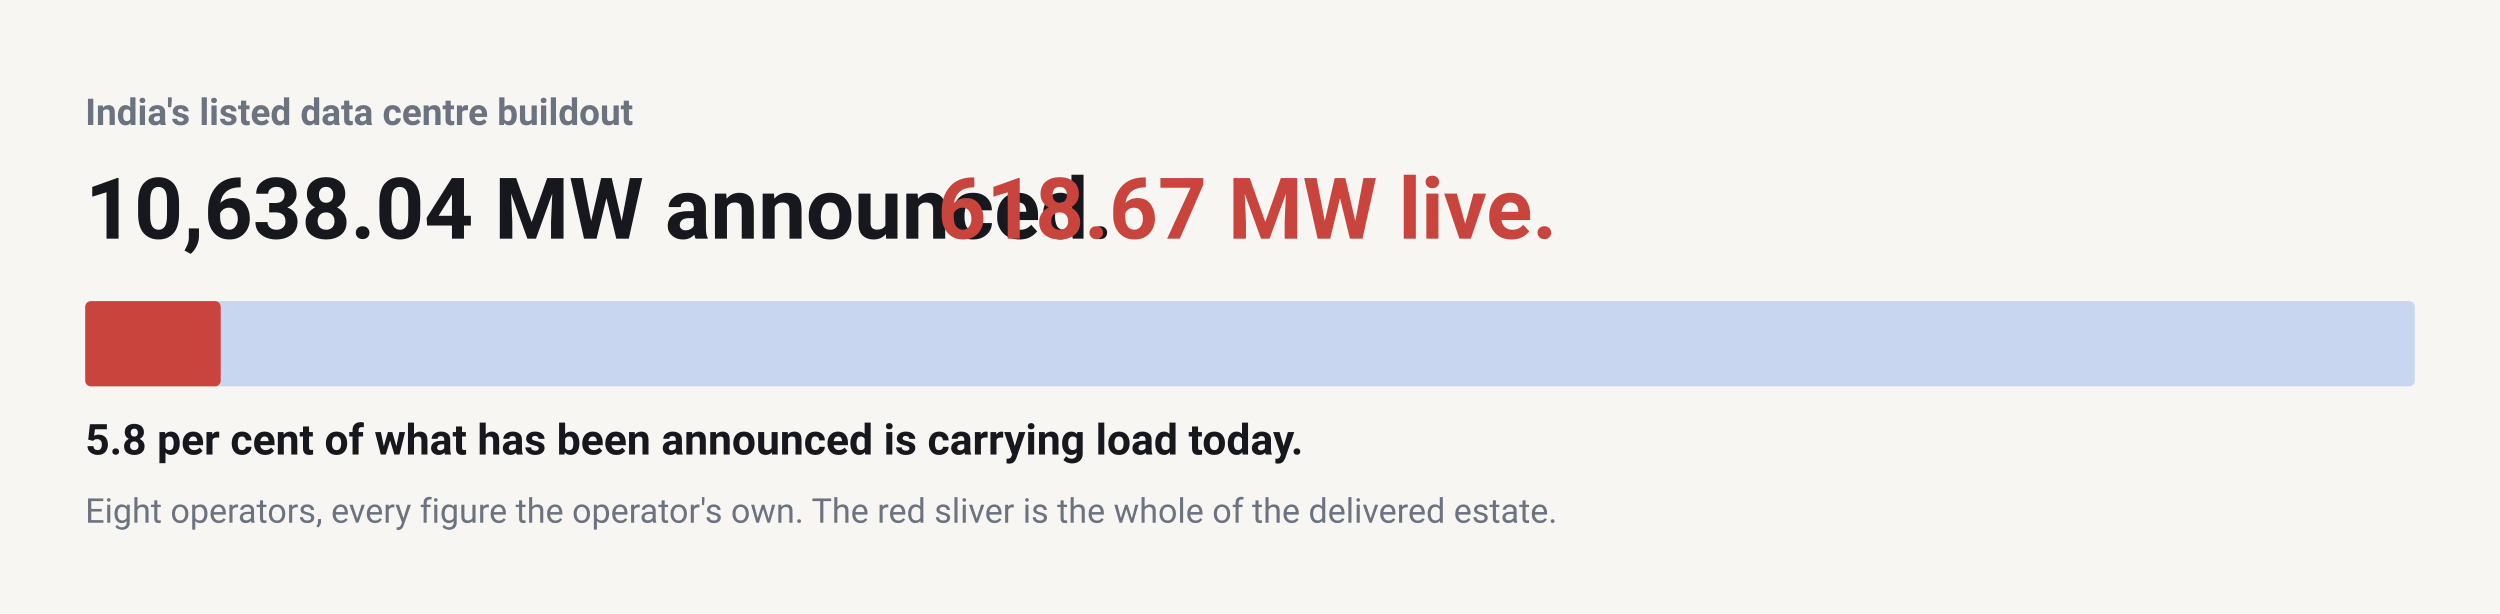
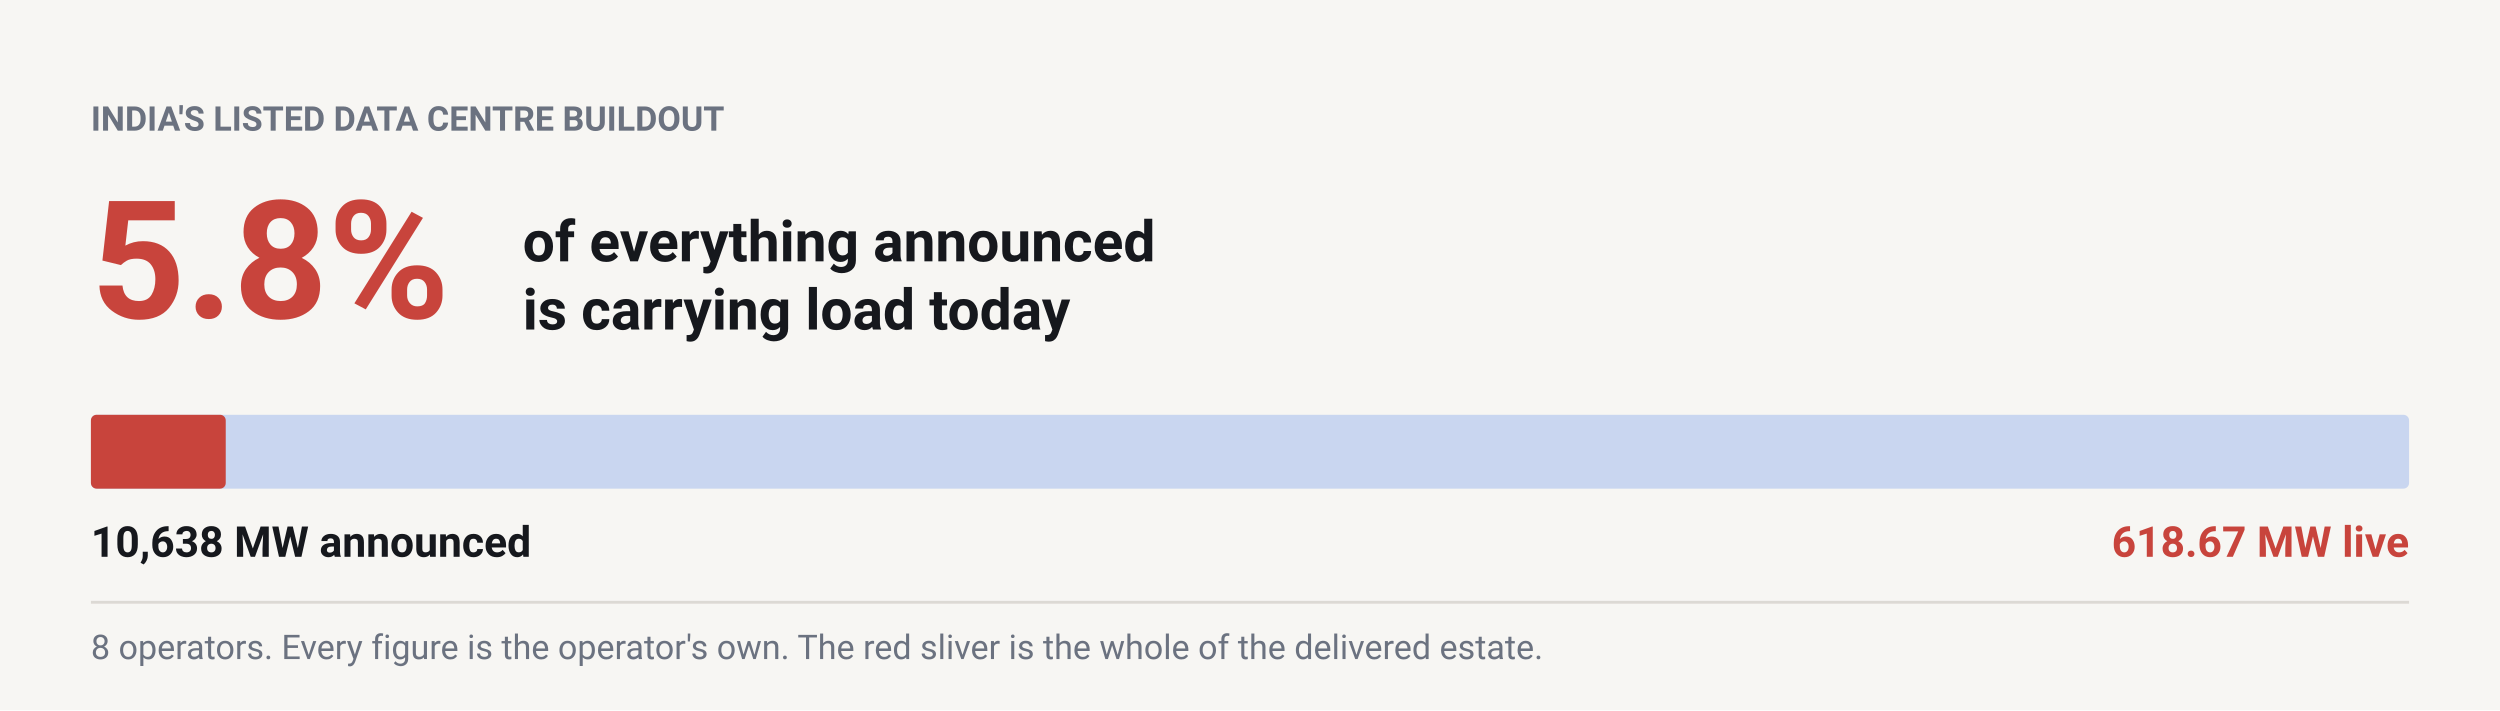
- <svg xmlns="http://www.w3.org/2000/svg" viewBox="0 0 880 216" width="880" height="216" role="img" aria-labelledby="t d" font-family="ui-sans-serif,-apple-system,Segoe UI,Roboto,Helvetica,Arial,sans-serif">
-   <rect width="880" height="216" fill="#f7f6f3" />
-   <text x="30" y="44" fill="#6b7280" font-size="13" font-weight="600" text-anchor="start">India's listed data centre buildout</text>
-   <text x="30" y="84" fill="#16181d" font-size="30" font-weight="700" text-anchor="start">10,638.04 MW announced.</text>
-   <text x="330" y="84" fill="#c8443c" font-size="30" font-weight="700" text-anchor="start">618.67 MW live.</text>
-   <rect x="30" y="106" width="820" height="30" rx="2" fill="#c9d6f0" />
-   <rect x="30" y="106" width="47.69" height="30" rx="2" fill="#c8443c" />
-   <text x="30" y="160" fill="#16181d" font-size="15" font-weight="600" text-anchor="start">5.8 per cent of what has been announced is carrying load today.</text>
-   <text x="30" y="184" fill="#6b7280" font-size="12" font-weight="400" text-anchor="start">Eight operators, every figure the operator's own. The red sliver is the whole of the delivered estate.</text>
+ <svg xmlns="http://www.w3.org/2000/svg" viewBox="0 0 880 250" width="880" height="250" role="img" aria-labelledby="t d" font-family="ui-sans-serif,-apple-system,Segoe UI,Roboto,Helvetica,Arial,sans-serif">
+   <rect width="880" height="250" fill="#f7f6f3" />
+   <text x="32" y="46" fill="#6b7280" font-size="12" font-weight="700" text-anchor="start">INDIA'S LISTED DATA CENTRE BUILDOUT</text>
+   <text x="32" y="112" fill="#c8443c" font-size="58" font-weight="700" text-anchor="start">5.8%</text>
+   <text x="184" y="92" fill="#16181d" font-size="20" font-weight="600" text-anchor="start">of everything announced</text>
+   <text x="184" y="116" fill="#16181d" font-size="20" font-weight="600" text-anchor="start">is carrying load today</text>
+   <rect x="32" y="146" width="816" height="26" rx="2" fill="#c9d6f0" />
+   <rect x="32" y="146" width="47.46" height="26" rx="2" fill="#c8443c" />
+   <text x="32" y="196" fill="#16181d" font-size="15" font-weight="600" text-anchor="start" font-variant-numeric="tabular-nums">10,638 MW announced</text>
+   <text x="848" y="196" fill="#c8443c" font-size="15" font-weight="600" text-anchor="end" font-variant-numeric="tabular-nums">618.67 MW live</text>
+   <line x1="32" y1="212" x2="848" y2="212" stroke="#dcd9d4" />
+   <text x="32" y="232" fill="#6b7280" font-size="12" font-weight="400" text-anchor="start">8 operators. Every figure is the operator's own. The red sliver is the whole of the delivered estate.</text>
</svg>
